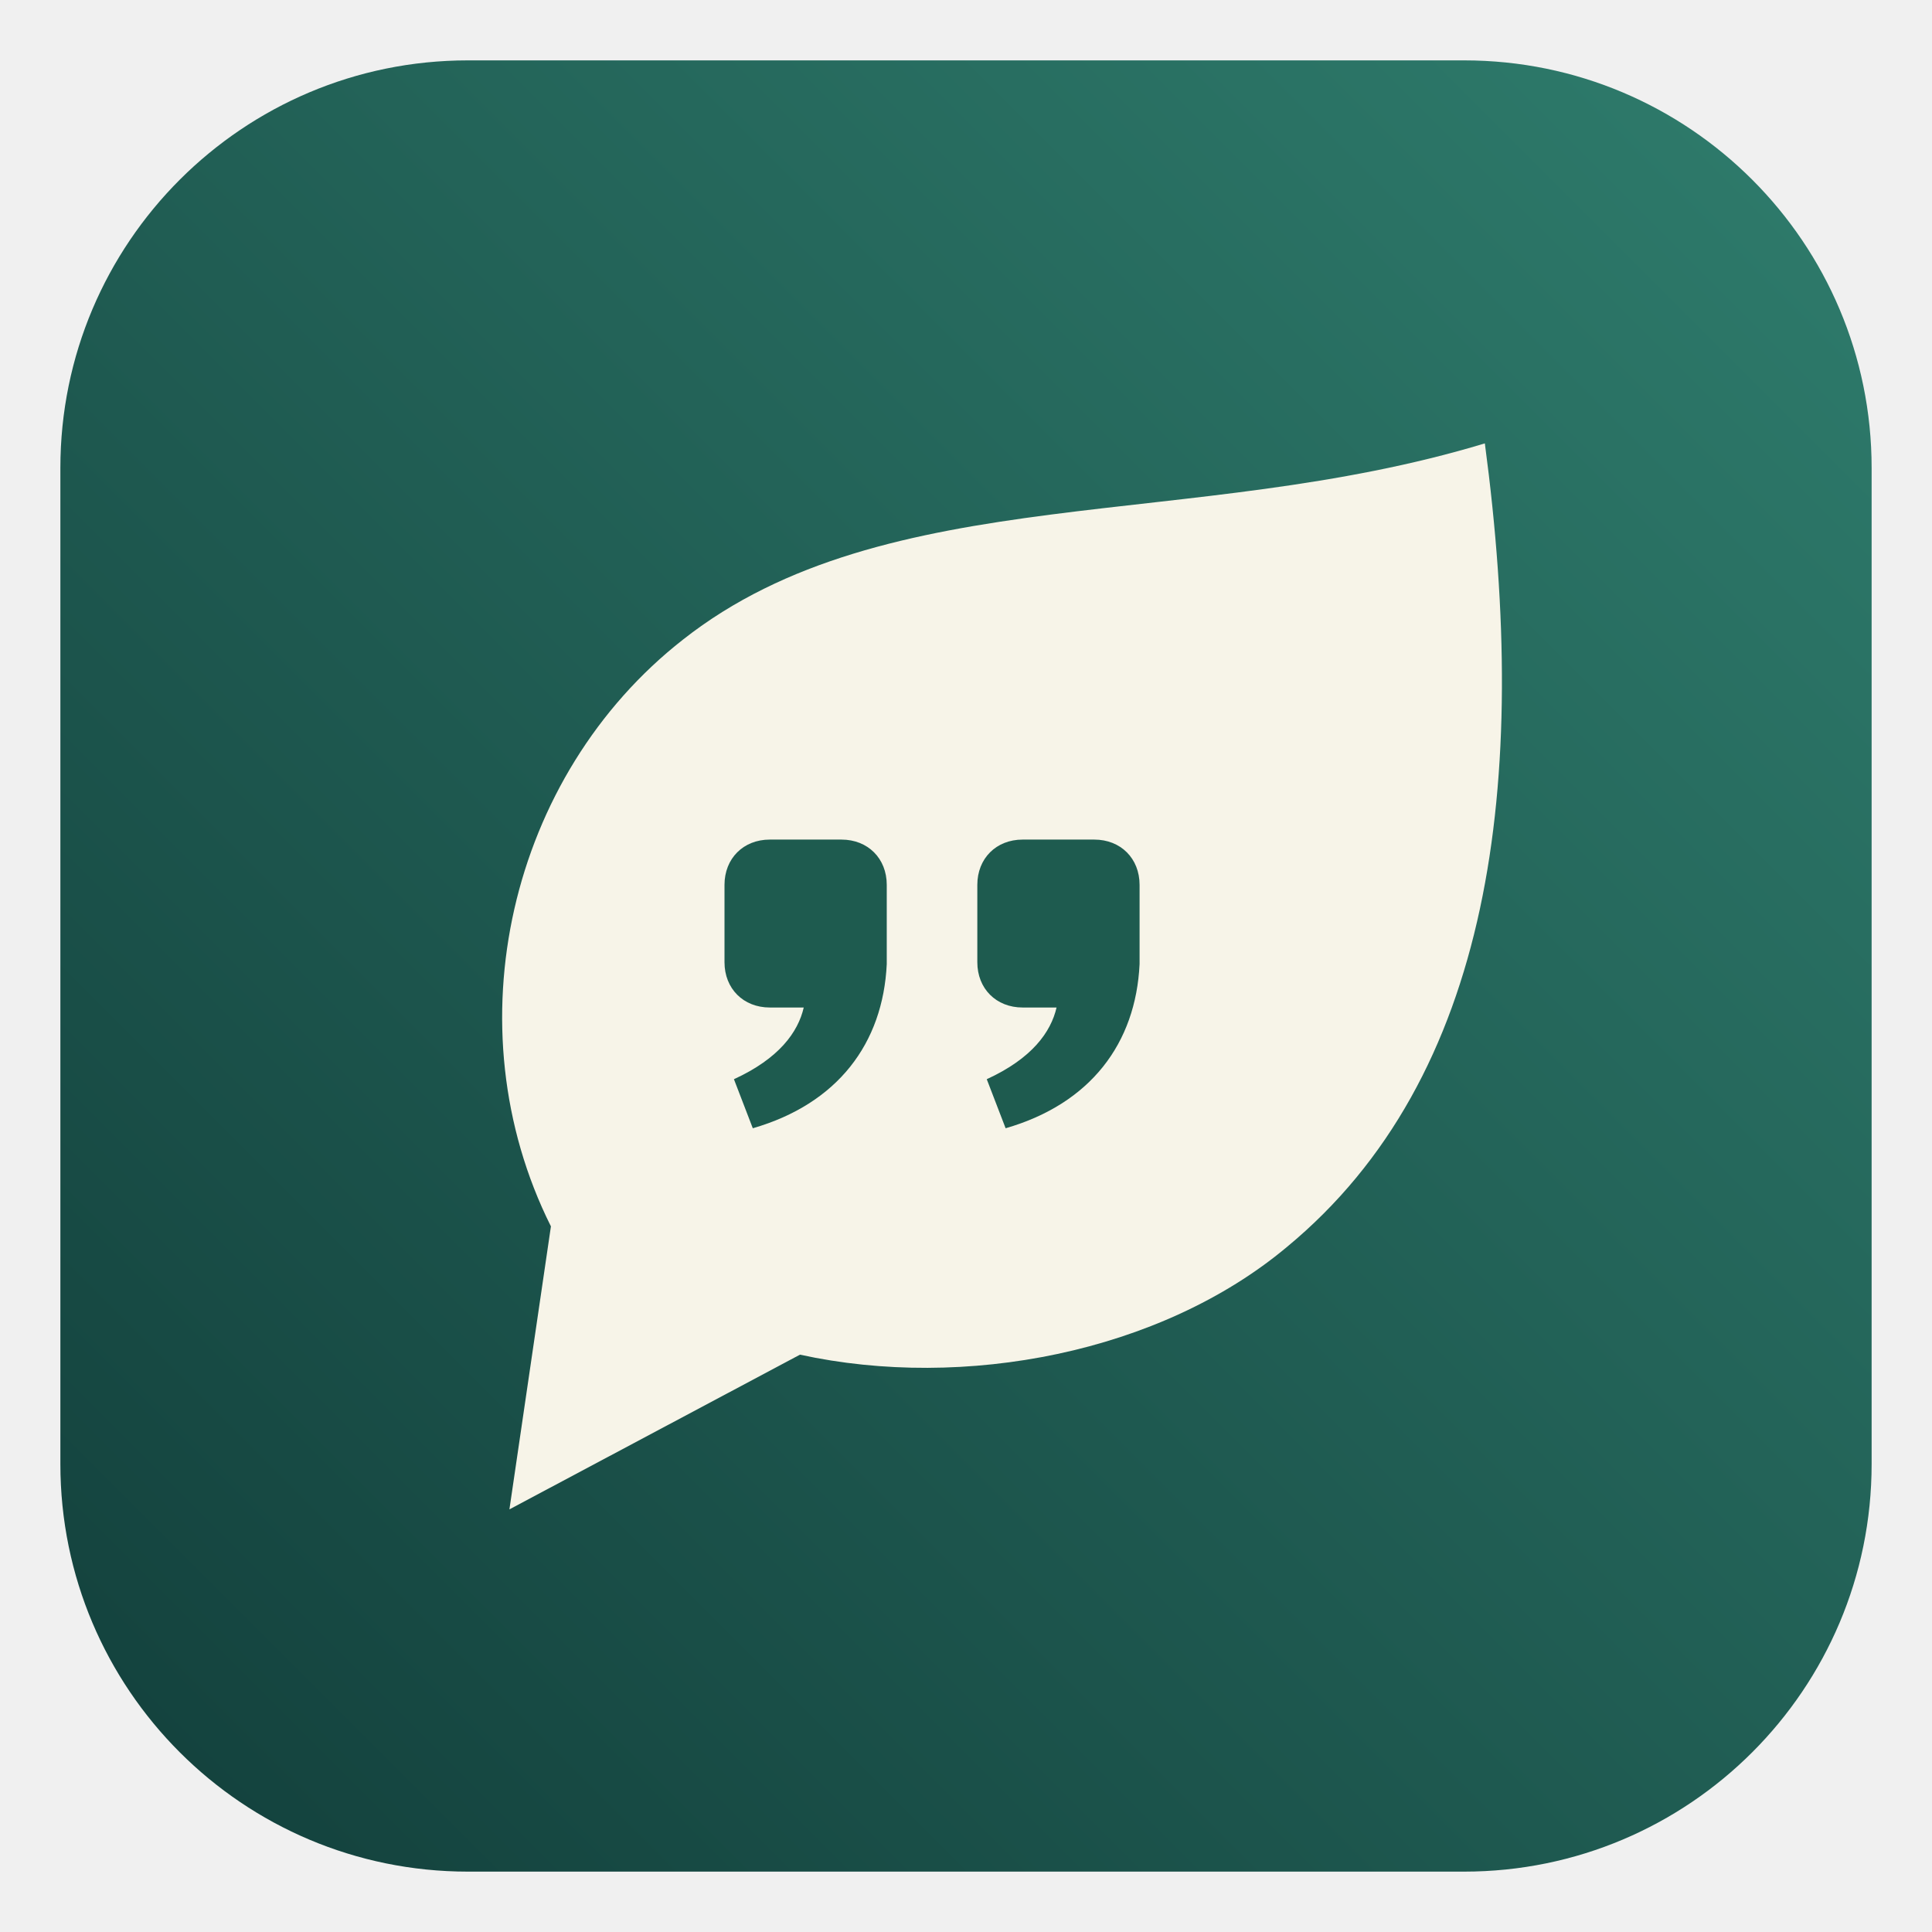
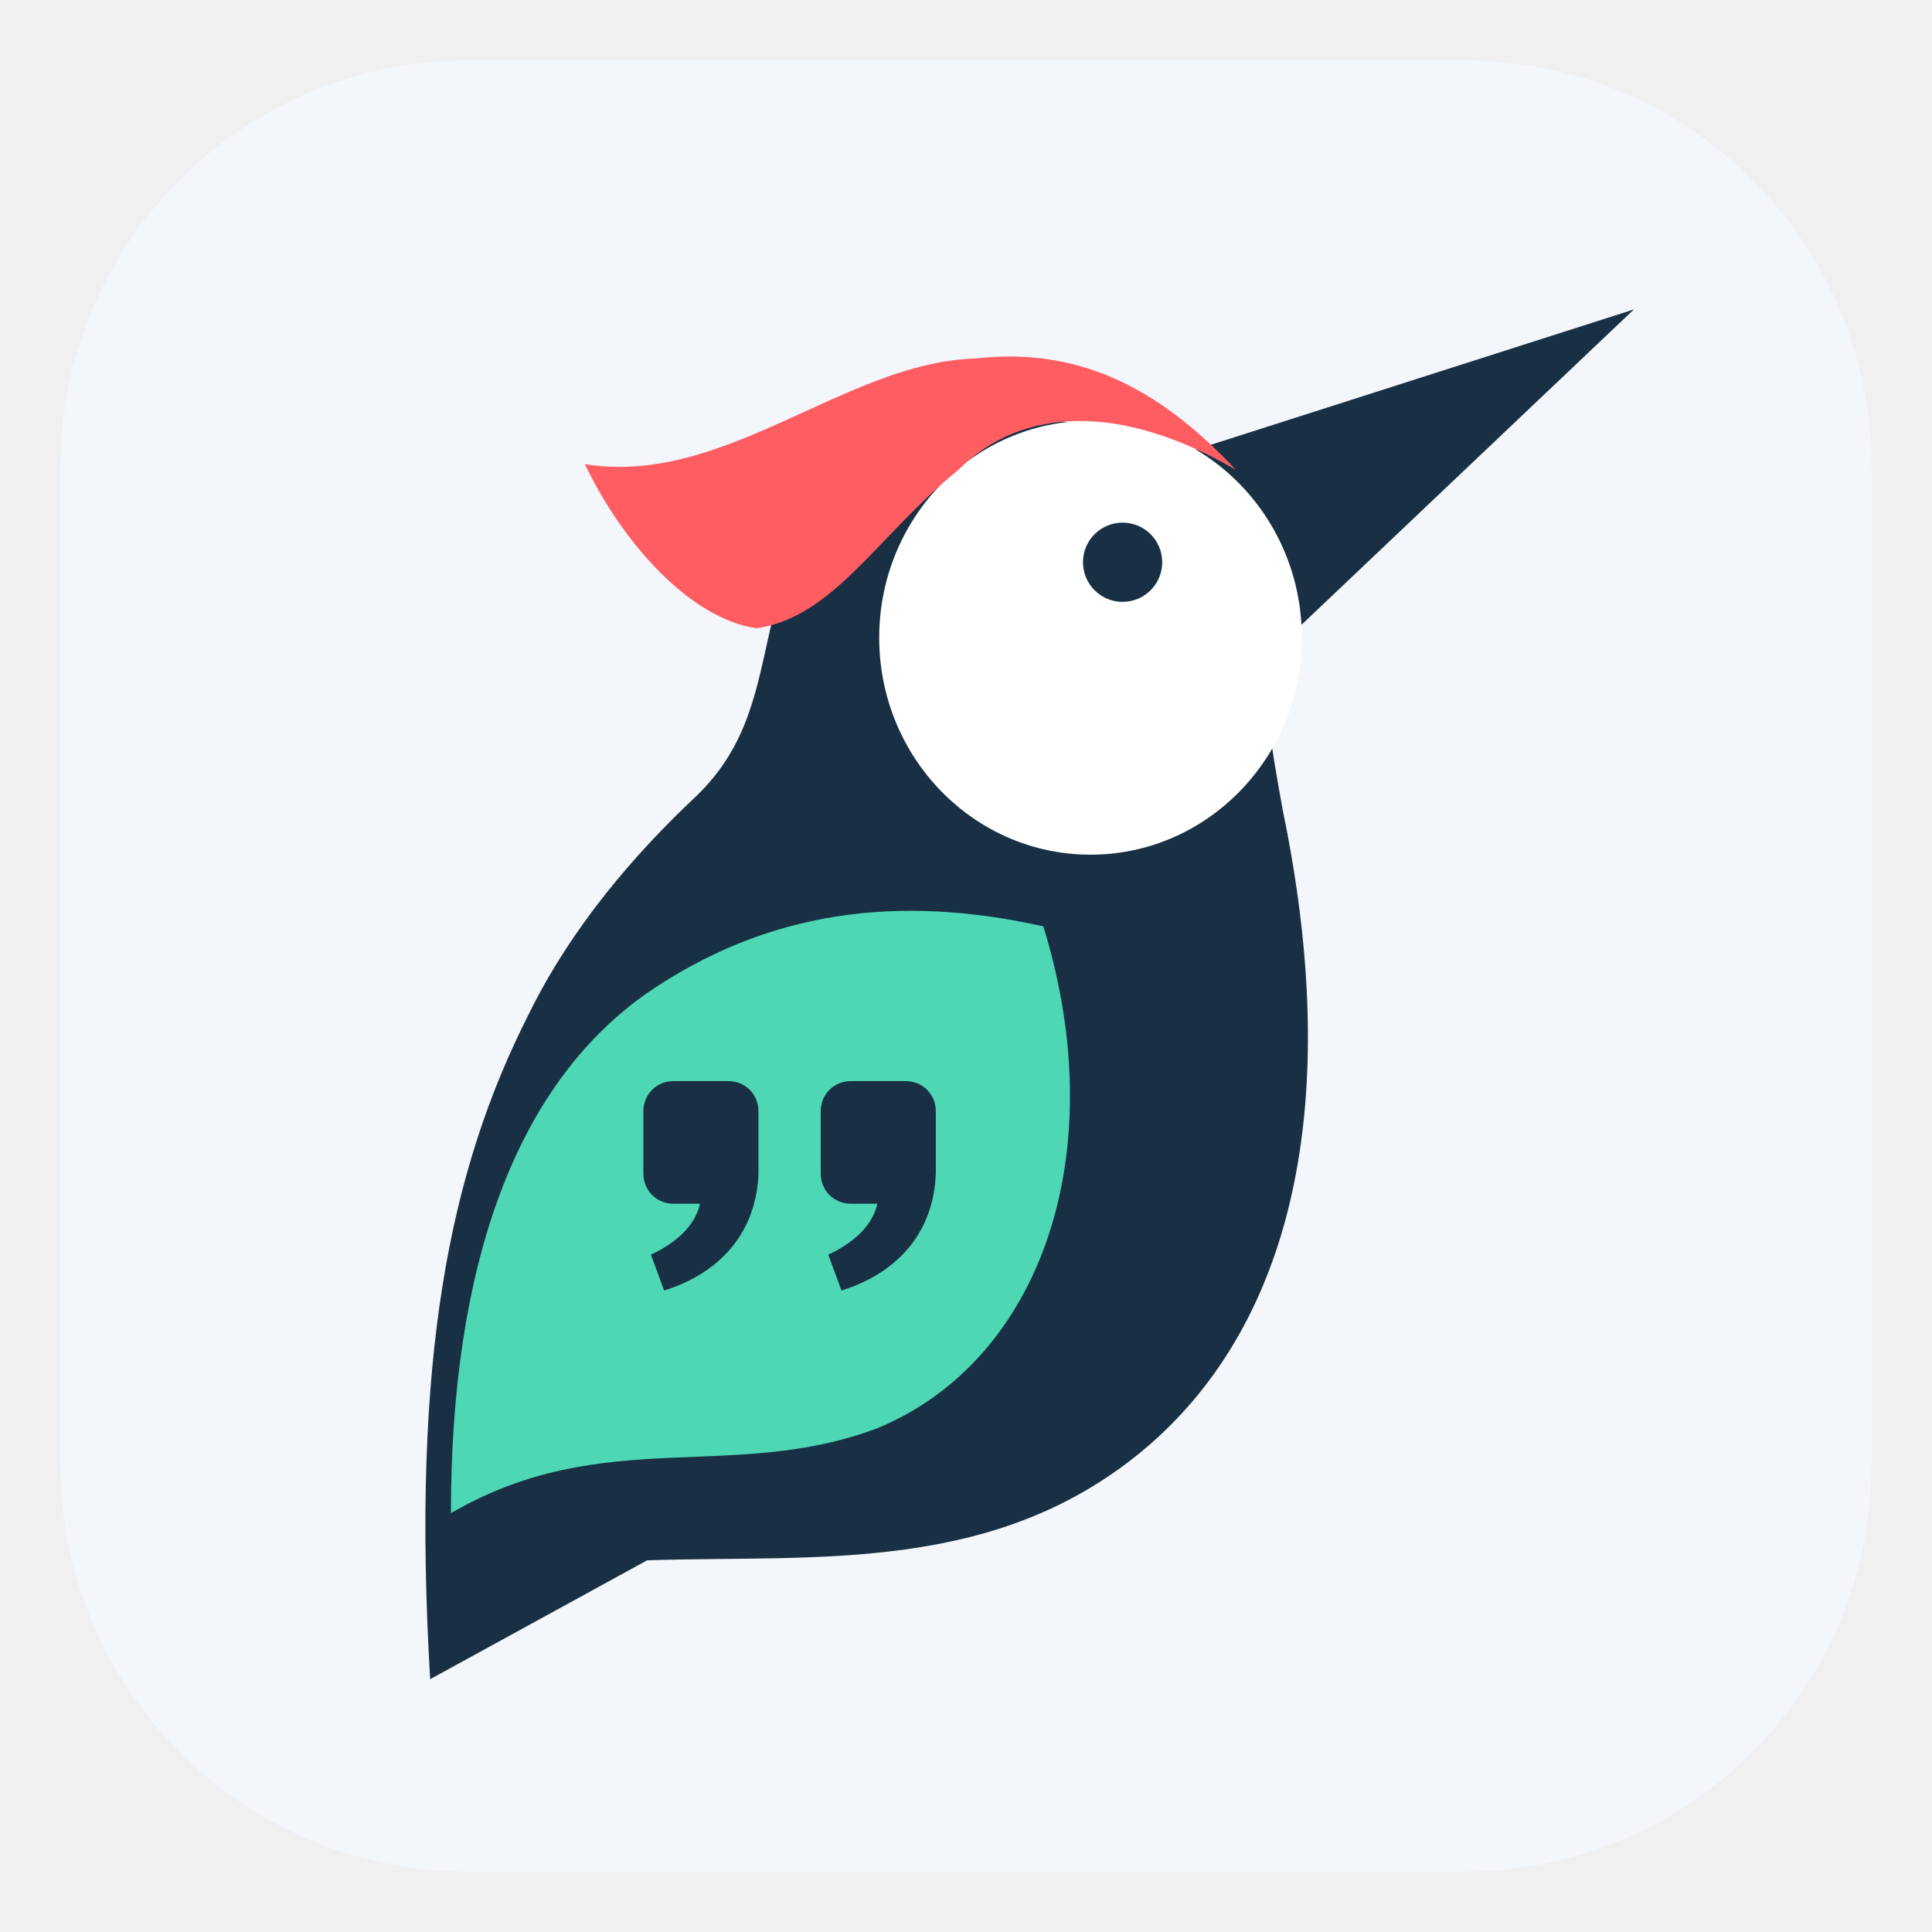
- <svg xmlns="http://www.w3.org/2000/svg" viewBox="0 0 1024 1024" role="img" aria-label="Useleaf: a leaf-shaped speech bubble with quotation marks">
-   <defs>
-     <linearGradient id="tile" x1="0" y1="1" x2="1" y2="0">
-       <stop stop-color="#123F3B" />
-       <stop offset="1" stop-color="#2F7D6D" />
-     </linearGradient>
-     <path id="quote" d="M24 103H62C76 103 86 93 86 79V37C84 -5 60 -37 15 -50L5 -24C29 -13 39 1 42 14H24C10 14 0 24 0 38V79C0 93 10 103 24 103Z" />
-   </defs>
-   <rect x="32" y="32" width="960" height="960" rx="216" fill="url(#tile)" />
-   <g transform="translate(0 1024) scale(1 -1)">
-     <path d="M292 374C239 480 270 613 362 685C470 770 632 742 787 789C811 609 791 453 682 363C615 307 511 287 424 306L270 224Z" fill="#F7F4E8" />
-     <g fill="#1E5B4F">
-       <use href="#quote" x="384" y="476" />
-       <use href="#quote" x="518" y="476" />
-     </g>
-   </g>
+ <svg xmlns="http://www.w3.org/2000/svg" viewBox="0 0 1024 1024" role="img" aria-label="Useleaf woodpecker with a leaf-shaped quotation wing">
+   <path fill="#F3F6FA" d="M992 512 L992 776 C992 895.294 895.294 992 776 992 L248 992 C128.706 992 32 895.294 32 776 L32 248 C32 128.706 128.706 32 248 32 L776 32 C895.294 32 992 128.706 992 248 Z" />
+   <path fill="#193044" d="M228 890 C218 721 238 621 280 538 C303 491 337 452 369 422 C397 395 401 365 409 330 C413 283 451 237 501 223 C541 214 581 224 616 244 L866 164 L671 349 C669 364 673 392 680 430 C712 585 685 700 609 766 C529 835 433 824 343 827 Z" />
+   <path fill="#4ED7B5" d="M239 802 C239 671 273 576 342 527 C407 482 477 474 553 491 C590 611 552 721 465 757 C388 786 320 755 239 802 Z" />
+   <path fill="#193044" d="M357 573 L386 573 C395 573 402 580 402 589 L402 622 C401 651 384 674 352 684 L345 665 C362 657 369 647 371 638 L357 638 C348 638 341 631 341 622 L341 589 C341 580 348 573 357 573 Z" />
+   <path fill="#193044" d="M451 573 L480 573 C489 573 496 580 496 589 L496 622 C495 651 478 674 446 684 L439 665 C456 657 463 647 465 638 L451 638 C442 638 435 631 435 622 L435 589 C435 580 442 573 451 573 Z" />
+   <path fill="#FFFFFF" d="M690 338 C690 401.513 639.856 453 578 453 C516.144 453 466 401.513 466 338 C466 274.487 516.144 223 578 223 C639.856 223 690 274.487 690 338 Z" />
+   <path fill="#FF5D62" d="M310 246 C384 258 448 192 517 190 C570 184 613 204 655 249 C595 214 542 215 508 249 C465 284 442 327 401 333 C366 328 330 288 310 246 Z" />
+   <path fill="#193044" d="M616 298 C616 309.598 606.598 319 595 319 C583.402 319 574 309.598 574 298 C574 286.402 583.402 277 595 277 C606.598 277 616 286.402 616 298 Z" />
</svg>
